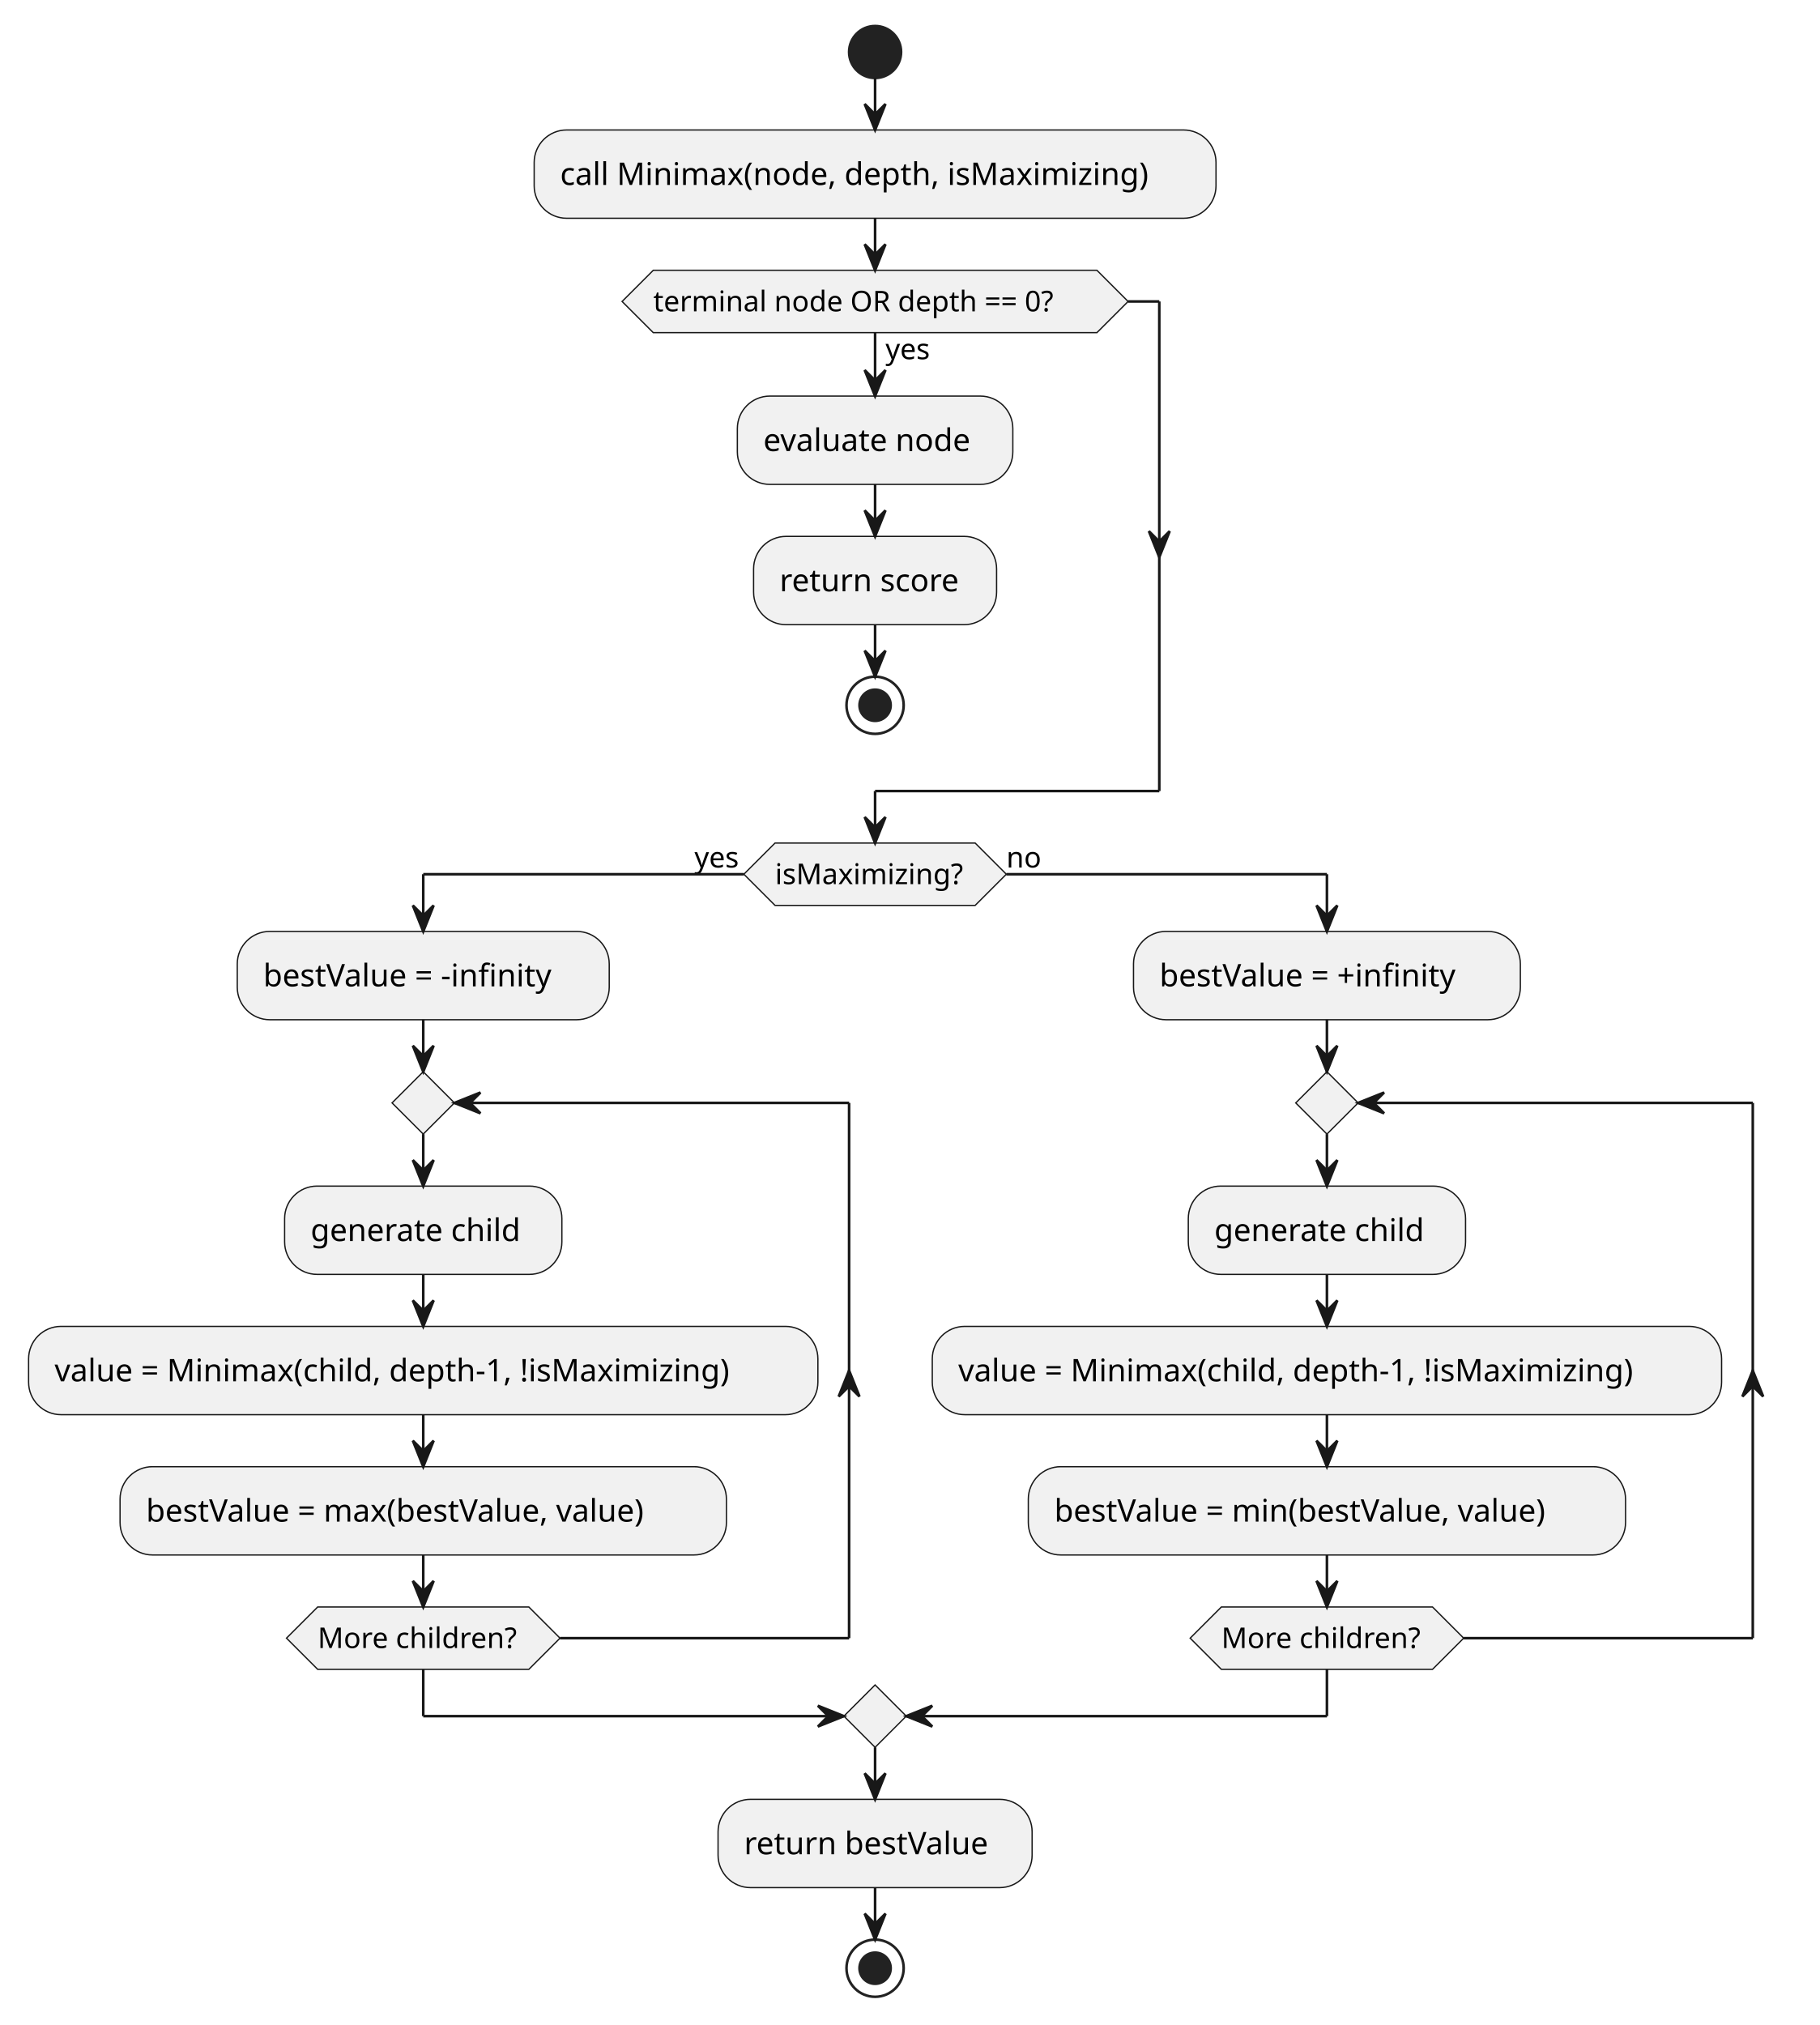
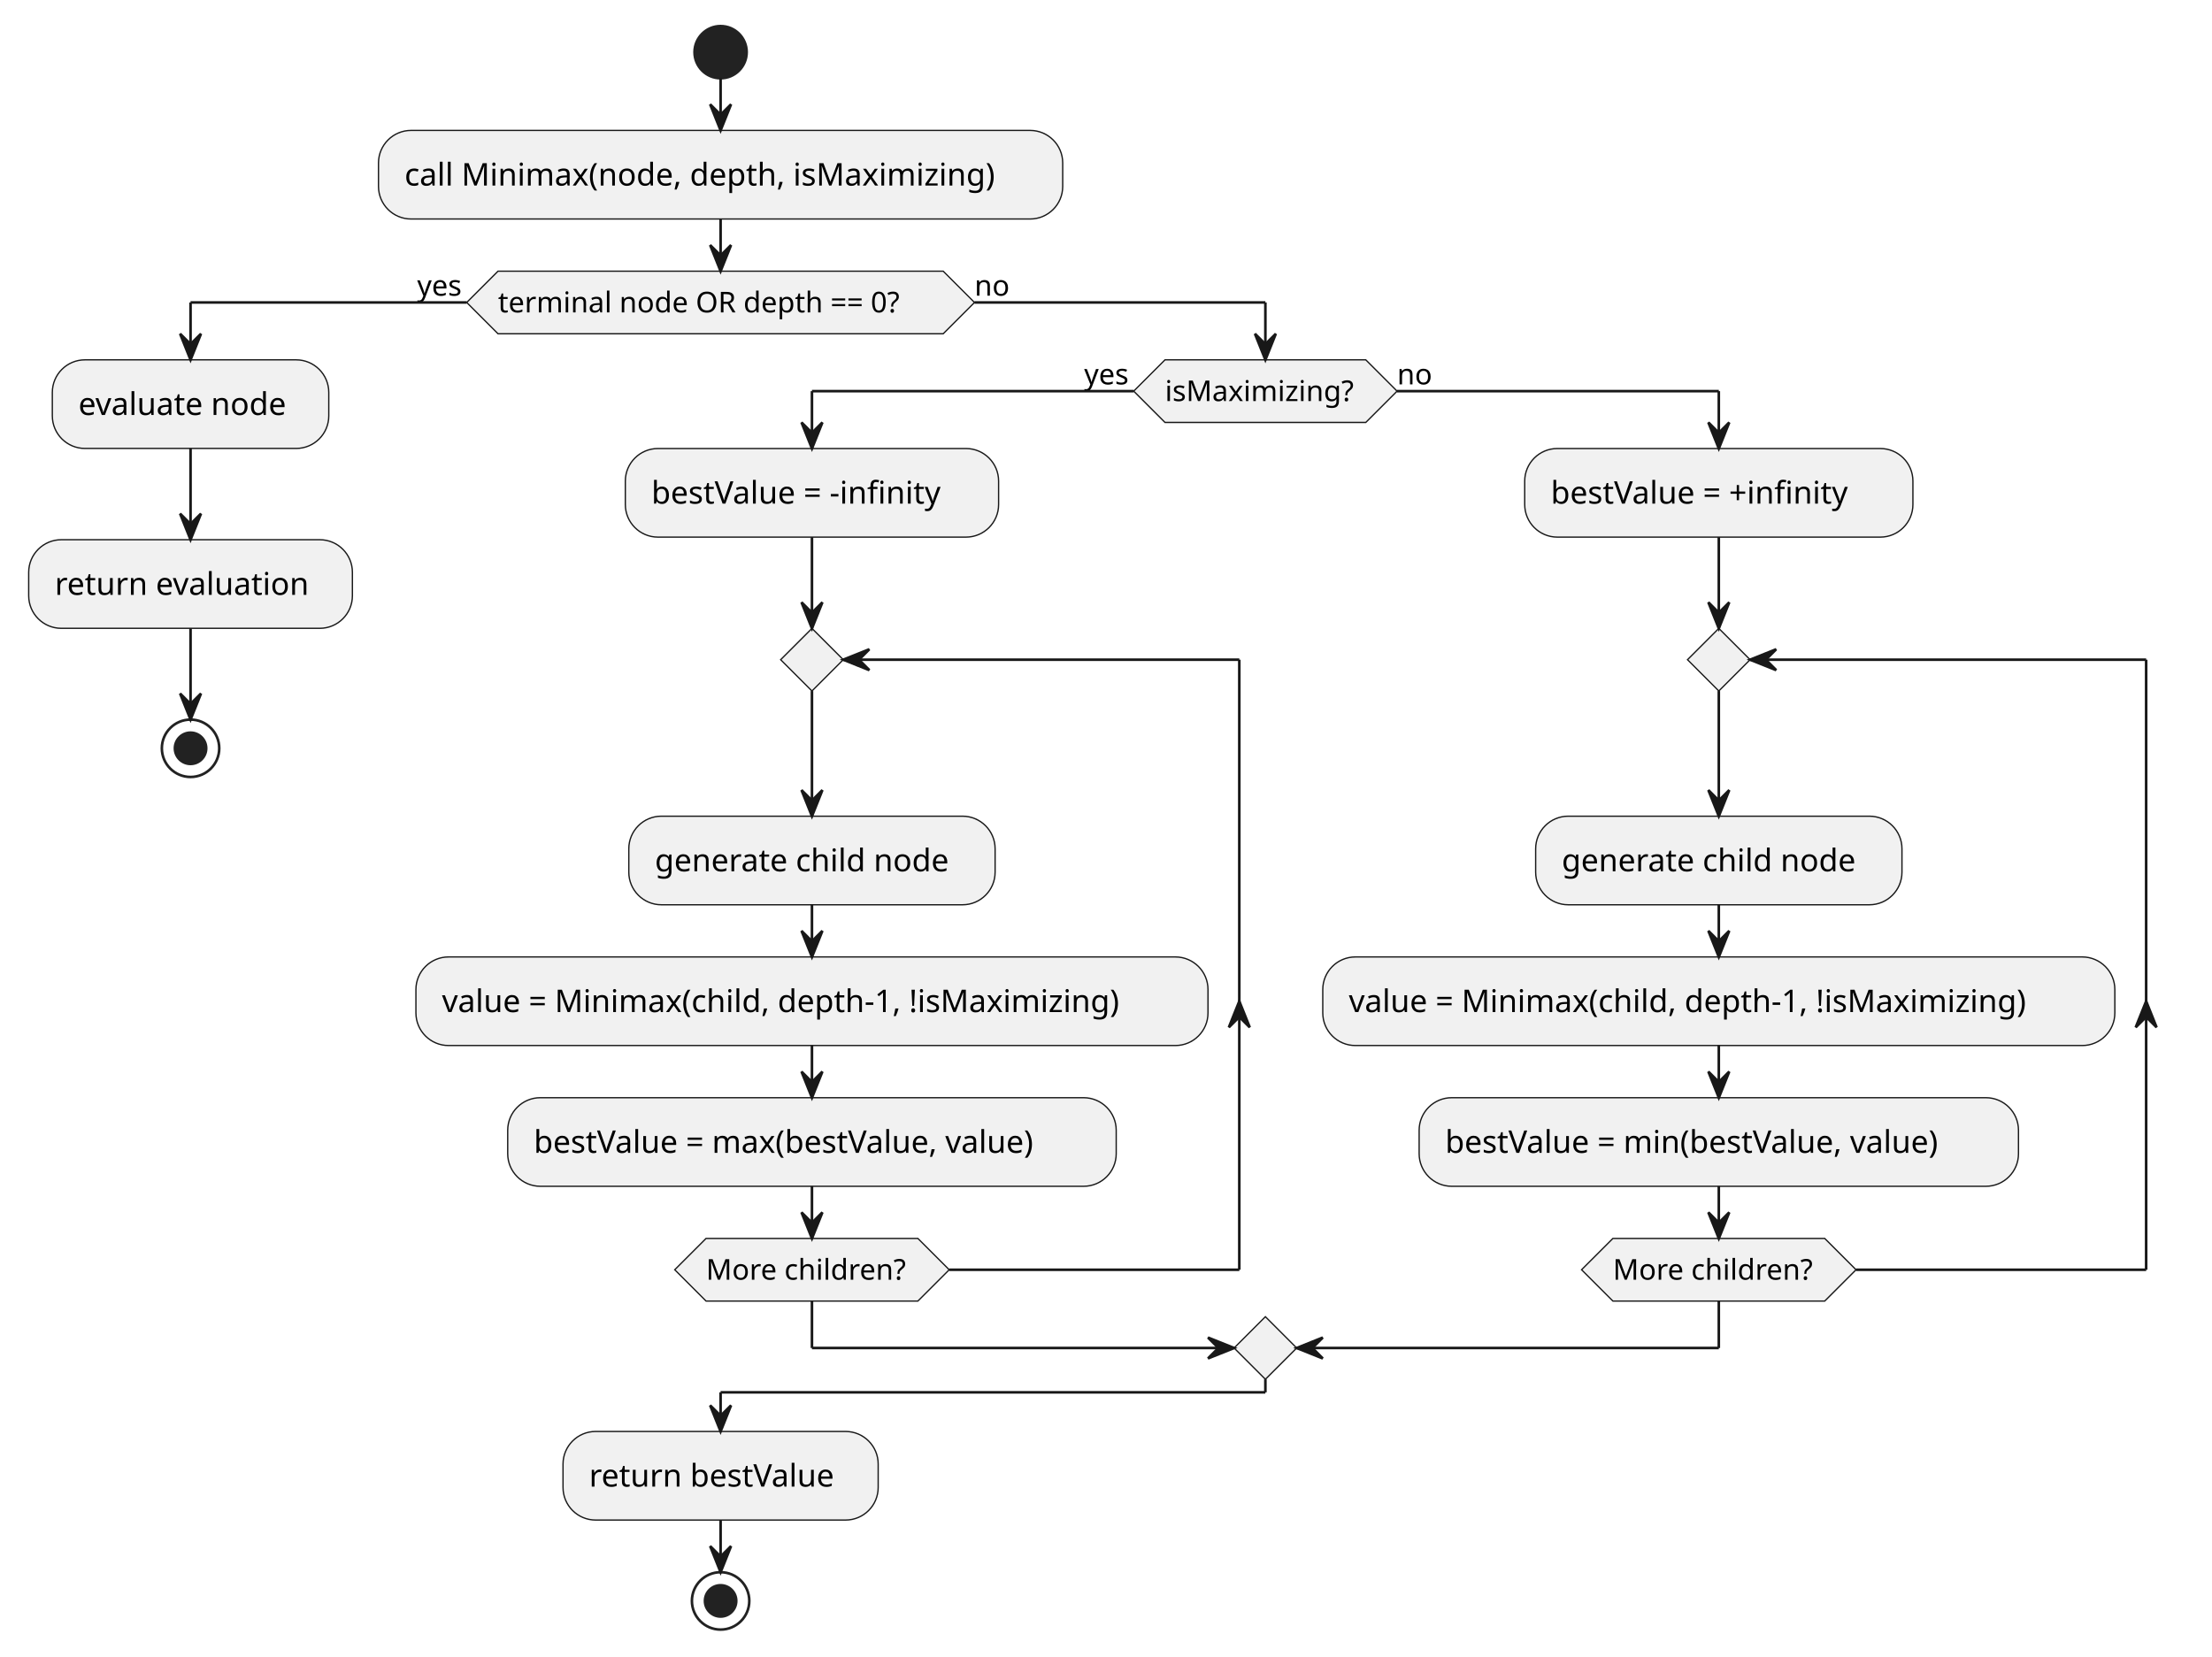
- <svg xmlns="http://www.w3.org/2000/svg" contentStyleType="text/css" data-diagram-type="ACTIVITY" height="779px" preserveAspectRatio="none" style="width:700px;height:779px;background:#FFFFFF;" version="1.1" viewBox="0 0 700 779" width="700px" zoomAndPan="magnify">
+ <svg xmlns="http://www.w3.org/2000/svg" contentStyleType="text/css" data-diagram-type="ACTIVITY" height="635px" preserveAspectRatio="none" style="width:848px;height:635px;background:#FFFFFF;" version="1.1" viewBox="0 0 848 635" width="848px" zoomAndPan="magnify">
  <defs />
  <g>
-     <ellipse cx="336.652" cy="20" fill="#222222" rx="10" ry="10" style="stroke:#222222;stroke-width:1;" />
-     <rect fill="#F1F1F1" height="33.969" rx="12.5" ry="12.5" style="stroke:#181818;stroke-width:0.5;" width="262.309" x="205.498" y="50" />
-     <text fill="#000000" font-family="sans-serif" font-size="12" lengthAdjust="spacing" textLength="242.309" x="215.498" y="71.139">call Minimax(node, depth, isMaximizing)</text>
-     <rect fill="#F1F1F1" height="33.969" rx="12.5" ry="12.5" style="stroke:#181818;stroke-width:0.5;" width="105.981" x="283.662" y="152.371" />
-     <text fill="#000000" font-family="sans-serif" font-size="12" lengthAdjust="spacing" textLength="85.981" x="293.662" y="173.51">evaluate node</text>
-     <rect fill="#F1F1F1" height="33.969" rx="12.5" ry="12.5" style="stroke:#181818;stroke-width:0.5;" width="93.488" x="289.908" y="206.34" />
-     <text fill="#000000" font-family="sans-serif" font-size="12" lengthAdjust="spacing" textLength="73.488" x="299.908" y="227.478">return score</text>
-     <ellipse cx="336.652" cy="271.309" fill="none" rx="11" ry="11" style="stroke:#222222;stroke-width:1;" />
-     <ellipse cx="336.652" cy="271.309" fill="#222222" rx="6" ry="6" style="stroke:#222222;stroke-width:1;" />
-     <polygon fill="#F1F1F1" points="251.319,103.969,421.986,103.969,433.986,115.969,421.986,127.969,251.319,127.969,239.319,115.969,251.319,103.969" style="stroke:#181818;stroke-width:0.5;" />
-     <text fill="#000000" font-family="sans-serif" font-size="11" lengthAdjust="spacing" textLength="19.008" x="340.652" y="138.179">yes</text>
-     <text fill="#000000" font-family="sans-serif" font-size="11" lengthAdjust="spacing" textLength="170.667" x="251.319" y="119.777">terminal node OR depth == 0?</text>
-     <polygon fill="#F1F1F1" points="298.163,324.309,375.142,324.309,387.142,336.309,375.142,348.309,298.163,348.309,286.163,336.309,298.163,324.309" style="stroke:#181818;stroke-width:0.5;" />
-     <text fill="#000000" font-family="sans-serif" font-size="11" lengthAdjust="spacing" textLength="76.978" x="298.163" y="340.117">isMaximizing?</text>
-     <text fill="#000000" font-family="sans-serif" font-size="11" lengthAdjust="spacing" textLength="19.008" x="267.155" y="333.714">yes</text>
-     <text fill="#000000" font-family="sans-serif" font-size="11" lengthAdjust="spacing" textLength="13.702" x="387.142" y="333.714">no</text>
-     <rect fill="#F1F1F1" height="33.969" rx="12.5" ry="12.5" style="stroke:#181818;stroke-width:0.5;" width="143.1" x="91.276" y="358.309" />
-     <text fill="#000000" font-family="sans-serif" font-size="12" lengthAdjust="spacing" textLength="123.1" x="101.276" y="379.447">bestValue = -infinity</text>
-     <rect fill="#F1F1F1" height="33.969" rx="12.5" ry="12.5" style="stroke:#181818;stroke-width:0.5;" width="106.666" x="109.493" y="456.277" />
-     <text fill="#000000" font-family="sans-serif" font-size="12" lengthAdjust="spacing" textLength="86.666" x="119.493" y="477.416">generate child</text>
-     <rect fill="#F1F1F1" height="33.969" rx="12.5" ry="12.5" style="stroke:#181818;stroke-width:0.5;" width="303.652" x="11" y="510.246" />
-     <text fill="#000000" font-family="sans-serif" font-size="12" lengthAdjust="spacing" textLength="283.652" x="21" y="531.385">value = Minimax(child, depth-1, !isMaximizing)</text>
-     <rect fill="#F1F1F1" height="33.969" rx="12.5" ry="12.5" style="stroke:#181818;stroke-width:0.5;" width="233.281" x="46.185" y="564.215" />
-     <text fill="#000000" font-family="sans-serif" font-size="12" lengthAdjust="spacing" textLength="213.281" x="56.185" y="585.354">bestValue = max(bestValue, value)</text>
-     <polygon fill="#F1F1F1" points="162.826,412.277,174.826,424.277,162.826,436.277,150.826,424.277,162.826,412.277" style="stroke:#181818;stroke-width:0.5;" />
-     <polygon fill="#F1F1F1" points="122.215,618.184,203.437,618.184,215.437,630.184,203.437,642.184,122.215,642.184,110.215,630.184,122.215,618.184" style="stroke:#181818;stroke-width:0.5;" />
-     <text fill="#000000" font-family="sans-serif" font-size="11" lengthAdjust="spacing" textLength="81.222" x="122.215" y="633.992">More children?</text>
-     <rect fill="#F1F1F1" height="33.969" rx="12.5" ry="12.5" style="stroke:#181818;stroke-width:0.5;" width="148.824" x="436.066" y="358.309" />
-     <text fill="#000000" font-family="sans-serif" font-size="12" lengthAdjust="spacing" textLength="128.824" x="446.066" y="379.447">bestValue = +infinity</text>
-     <rect fill="#F1F1F1" height="33.969" rx="12.5" ry="12.5" style="stroke:#181818;stroke-width:0.5;" width="106.666" x="457.146" y="456.277" />
-     <text fill="#000000" font-family="sans-serif" font-size="12" lengthAdjust="spacing" textLength="86.666" x="467.146" y="477.416">generate child</text>
-     <rect fill="#F1F1F1" height="33.969" rx="12.5" ry="12.5" style="stroke:#181818;stroke-width:0.5;" width="303.652" x="358.652" y="510.246" />
-     <text fill="#000000" font-family="sans-serif" font-size="12" lengthAdjust="spacing" textLength="283.652" x="368.652" y="531.385">value = Minimax(child, depth-1, !isMaximizing)</text>
-     <rect fill="#F1F1F1" height="33.969" rx="12.5" ry="12.5" style="stroke:#181818;stroke-width:0.5;" width="229.766" x="395.596" y="564.215" />
-     <text fill="#000000" font-family="sans-serif" font-size="12" lengthAdjust="spacing" textLength="209.766" x="405.596" y="585.354">bestValue = min(bestValue, value)</text>
-     <polygon fill="#F1F1F1" points="510.478,412.277,522.479,424.277,510.478,436.277,498.478,424.277,510.478,412.277" style="stroke:#181818;stroke-width:0.5;" />
-     <polygon fill="#F1F1F1" points="469.868,618.184,551.089,618.184,563.089,630.184,551.089,642.184,469.868,642.184,457.868,630.184,469.868,618.184" style="stroke:#181818;stroke-width:0.5;" />
-     <text fill="#000000" font-family="sans-serif" font-size="11" lengthAdjust="spacing" textLength="81.222" x="469.868" y="633.992">More children?</text>
-     <polygon fill="#F1F1F1" points="336.652,648.184,348.652,660.184,336.652,672.184,324.652,660.184,336.652,648.184" style="stroke:#181818;stroke-width:0.5;" />
-     <rect fill="#F1F1F1" height="33.969" rx="12.5" ry="12.5" style="stroke:#181818;stroke-width:0.5;" width="120.822" x="276.241" y="692.184" />
-     <text fill="#000000" font-family="sans-serif" font-size="12" lengthAdjust="spacing" textLength="100.822" x="286.241" y="713.322">return bestValue</text>
-     <ellipse cx="336.652" cy="757.152" fill="none" rx="11" ry="11" style="stroke:#222222;stroke-width:1;" />
-     <ellipse cx="336.652" cy="757.152" fill="#222222" rx="6" ry="6" style="stroke:#222222;stroke-width:1;" />
-     <line style="stroke:#181818;stroke-width:1;" x1="336.652" x2="336.652" y1="30" y2="50" />
-     <polygon fill="#181818" points="332.652,40,336.652,50,340.652,40,336.652,44" style="stroke:#181818;stroke-width:1;" />
-     <line style="stroke:#181818;stroke-width:1;" x1="336.652" x2="336.652" y1="186.34" y2="206.34" />
-     <polygon fill="#181818" points="332.652,196.34,336.652,206.34,340.652,196.34,336.652,200.34" style="stroke:#181818;stroke-width:1;" />
-     <line style="stroke:#181818;stroke-width:1;" x1="336.652" x2="336.652" y1="240.309" y2="260.309" />
-     <polygon fill="#181818" points="332.652,250.309,336.652,260.309,340.652,250.309,336.652,254.309" style="stroke:#181818;stroke-width:1;" />
-     <line style="stroke:#181818;stroke-width:1;" x1="336.652" x2="336.652" y1="127.969" y2="152.371" />
-     <polygon fill="#181818" points="332.652,142.371,336.652,152.371,340.652,142.371,336.652,146.371" style="stroke:#181818;stroke-width:1;" />
-     <line style="stroke:#181818;stroke-width:1;" x1="433.986" x2="445.986" y1="115.969" y2="115.969" />
-     <polygon fill="#181818" points="441.986,204.34,445.986,214.34,449.986,204.34,445.986,208.34" style="stroke:#181818;stroke-width:1;" />
-     <line style="stroke:#181818;stroke-width:1;" x1="445.986" x2="445.986" y1="115.969" y2="304.309" />
-     <line style="stroke:#181818;stroke-width:1;" x1="445.986" x2="336.652" y1="304.309" y2="304.309" />
-     <line style="stroke:#181818;stroke-width:1;" x1="336.652" x2="336.652" y1="304.309" y2="324.309" />
-     <polygon fill="#181818" points="332.652,314.309,336.652,324.309,340.652,314.309,336.652,318.309" style="stroke:#181818;stroke-width:1;" />
-     <line style="stroke:#181818;stroke-width:1;" x1="336.652" x2="336.652" y1="83.969" y2="103.969" />
-     <polygon fill="#181818" points="332.652,93.969,336.652,103.969,340.652,93.969,336.652,97.969" style="stroke:#181818;stroke-width:1;" />
-     <line style="stroke:#181818;stroke-width:1;" x1="162.826" x2="162.826" y1="490.246" y2="510.246" />
-     <polygon fill="#181818" points="158.826,500.246,162.826,510.246,166.826,500.246,162.826,504.246" style="stroke:#181818;stroke-width:1;" />
-     <line style="stroke:#181818;stroke-width:1;" x1="162.826" x2="162.826" y1="544.215" y2="564.215" />
-     <polygon fill="#181818" points="158.826,554.215,162.826,564.215,166.826,554.215,162.826,558.215" style="stroke:#181818;stroke-width:1;" />
-     <line style="stroke:#181818;stroke-width:1;" x1="162.826" x2="162.826" y1="436.277" y2="456.277" />
-     <polygon fill="#181818" points="158.826,446.277,162.826,456.277,166.826,446.277,162.826,450.277" style="stroke:#181818;stroke-width:1;" />
-     <line style="stroke:#181818;stroke-width:1;" x1="215.437" x2="326.652" y1="630.184" y2="630.184" />
-     <polygon fill="#181818" points="322.652,537.231,326.652,527.231,330.652,537.231,326.652,533.231" style="stroke:#181818;stroke-width:1;" />
-     <line style="stroke:#181818;stroke-width:1;" x1="326.652" x2="326.652" y1="424.277" y2="630.184" />
-     <line style="stroke:#181818;stroke-width:1;" x1="326.652" x2="174.826" y1="424.277" y2="424.277" />
-     <polygon fill="#181818" points="184.826,420.277,174.826,424.277,184.826,428.277,180.826,424.277" style="stroke:#181818;stroke-width:1;" />
-     <line style="stroke:#181818;stroke-width:1;" x1="162.826" x2="162.826" y1="598.184" y2="618.184" />
-     <polygon fill="#181818" points="158.826,608.184,162.826,618.184,166.826,608.184,162.826,612.184" style="stroke:#181818;stroke-width:1;" />
-     <line style="stroke:#181818;stroke-width:1;" x1="162.826" x2="162.826" y1="392.277" y2="412.277" />
-     <polygon fill="#181818" points="158.826,402.277,162.826,412.277,166.826,402.277,162.826,406.277" style="stroke:#181818;stroke-width:1;" />
-     <line style="stroke:#181818;stroke-width:1;" x1="510.478" x2="510.478" y1="490.246" y2="510.246" />
-     <polygon fill="#181818" points="506.478,500.246,510.478,510.246,514.479,500.246,510.478,504.246" style="stroke:#181818;stroke-width:1;" />
-     <line style="stroke:#181818;stroke-width:1;" x1="510.478" x2="510.478" y1="544.215" y2="564.215" />
-     <polygon fill="#181818" points="506.478,554.215,510.478,564.215,514.479,554.215,510.478,558.215" style="stroke:#181818;stroke-width:1;" />
-     <line style="stroke:#181818;stroke-width:1;" x1="510.478" x2="510.478" y1="436.277" y2="456.277" />
-     <polygon fill="#181818" points="506.478,446.277,510.478,456.277,514.479,446.277,510.478,450.277" style="stroke:#181818;stroke-width:1;" />
-     <line style="stroke:#181818;stroke-width:1;" x1="563.089" x2="674.305" y1="630.184" y2="630.184" />
-     <polygon fill="#181818" points="670.305,537.231,674.305,527.231,678.305,537.231,674.305,533.231" style="stroke:#181818;stroke-width:1;" />
-     <line style="stroke:#181818;stroke-width:1;" x1="674.305" x2="674.305" y1="424.277" y2="630.184" />
-     <line style="stroke:#181818;stroke-width:1;" x1="674.305" x2="522.479" y1="424.277" y2="424.277" />
-     <polygon fill="#181818" points="532.479,420.277,522.479,424.277,532.479,428.277,528.479,424.277" style="stroke:#181818;stroke-width:1;" />
-     <line style="stroke:#181818;stroke-width:1;" x1="510.478" x2="510.478" y1="598.184" y2="618.184" />
-     <polygon fill="#181818" points="506.478,608.184,510.478,618.184,514.479,608.184,510.478,612.184" style="stroke:#181818;stroke-width:1;" />
-     <line style="stroke:#181818;stroke-width:1;" x1="510.478" x2="510.478" y1="392.277" y2="412.277" />
-     <polygon fill="#181818" points="506.478,402.277,510.478,412.277,514.479,402.277,510.478,406.277" style="stroke:#181818;stroke-width:1;" />
-     <line style="stroke:#181818;stroke-width:1;" x1="286.163" x2="162.826" y1="336.309" y2="336.309" />
-     <line style="stroke:#181818;stroke-width:1;" x1="162.826" x2="162.826" y1="336.309" y2="358.309" />
-     <polygon fill="#181818" points="158.826,348.309,162.826,358.309,166.826,348.309,162.826,352.309" style="stroke:#181818;stroke-width:1;" />
-     <line style="stroke:#181818;stroke-width:1;" x1="387.142" x2="510.478" y1="336.309" y2="336.309" />
-     <line style="stroke:#181818;stroke-width:1;" x1="510.478" x2="510.478" y1="336.309" y2="358.309" />
-     <polygon fill="#181818" points="506.478,348.309,510.478,358.309,514.479,348.309,510.478,352.309" style="stroke:#181818;stroke-width:1;" />
-     <line style="stroke:#181818;stroke-width:1;" x1="162.826" x2="162.826" y1="642.184" y2="660.184" />
-     <line style="stroke:#181818;stroke-width:1;" x1="162.826" x2="324.652" y1="660.184" y2="660.184" />
-     <polygon fill="#181818" points="314.652,656.184,324.652,660.184,314.652,664.184,318.652,660.184" style="stroke:#181818;stroke-width:1;" />
-     <line style="stroke:#181818;stroke-width:1;" x1="510.478" x2="510.478" y1="642.184" y2="660.184" />
-     <line style="stroke:#181818;stroke-width:1;" x1="510.478" x2="348.652" y1="660.184" y2="660.184" />
-     <polygon fill="#181818" points="358.652,656.184,348.652,660.184,358.652,664.184,354.652,660.184" style="stroke:#181818;stroke-width:1;" />
-     <line style="stroke:#181818;stroke-width:1;" x1="336.652" x2="336.652" y1="672.184" y2="692.184" />
-     <polygon fill="#181818" points="332.652,682.184,336.652,692.184,340.652,682.184,336.652,686.184" style="stroke:#181818;stroke-width:1;" />
-     <line style="stroke:#181818;stroke-width:1;" x1="336.652" x2="336.652" y1="726.152" y2="746.152" />
-     <polygon fill="#181818" points="332.652,736.152,336.652,746.152,340.652,736.152,336.652,740.152" style="stroke:#181818;stroke-width:1;" />
+     <ellipse cx="276.252" cy="20" fill="#222222" rx="10" ry="10" style="stroke:#222222;stroke-width:1;" />
+     <rect fill="#F1F1F1" height="33.969" rx="12.5" ry="12.5" style="stroke:#181818;stroke-width:0.5;" width="262.309" x="145.098" y="50" />
+     <text fill="#000000" font-family="sans-serif" font-size="12" lengthAdjust="spacing" textLength="242.309" x="155.098" y="71.139">call Minimax(node, depth, isMaximizing)</text>
+     <polygon fill="#F1F1F1" points="190.919,103.969,361.585,103.969,373.585,115.969,361.585,127.969,190.919,127.969,178.919,115.969,190.919,103.969" style="stroke:#181818;stroke-width:0.5;" />
+     <text fill="#000000" font-family="sans-serif" font-size="11" lengthAdjust="spacing" textLength="170.667" x="190.919" y="119.777">terminal node OR depth == 0?</text>
+     <text fill="#000000" font-family="sans-serif" font-size="11" lengthAdjust="spacing" textLength="19.008" x="159.91" y="113.374">yes</text>
+     <text fill="#000000" font-family="sans-serif" font-size="11" lengthAdjust="spacing" textLength="13.702" x="373.585" y="113.374">no</text>
+     <rect fill="#F1F1F1" height="33.969" rx="12.5" ry="12.5" style="stroke:#181818;stroke-width:0.5;" width="105.981" x="20.059" y="137.969" />
+     <text fill="#000000" font-family="sans-serif" font-size="12" lengthAdjust="spacing" textLength="85.981" x="30.059" y="159.107">evaluate node</text>
+     <rect fill="#F1F1F1" height="33.969" rx="12.5" ry="12.5" style="stroke:#181818;stroke-width:0.5;" width="124.098" x="11" y="206.938" />
+     <text fill="#000000" font-family="sans-serif" font-size="12" lengthAdjust="spacing" textLength="104.098" x="21" y="228.076">return evaluation</text>
+     <ellipse cx="73.049" cy="286.906" fill="none" rx="11" ry="11" style="stroke:#222222;stroke-width:1;" />
+     <ellipse cx="73.049" cy="286.906" fill="#222222" rx="6" ry="6" style="stroke:#222222;stroke-width:1;" />
+     <polygon fill="#F1F1F1" points="446.613,137.969,523.592,137.969,535.592,149.969,523.592,161.969,446.613,161.969,434.613,149.969,446.613,137.969" style="stroke:#181818;stroke-width:0.5;" />
+     <text fill="#000000" font-family="sans-serif" font-size="11" lengthAdjust="spacing" textLength="76.978" x="446.613" y="153.777">isMaximizing?</text>
+     <text fill="#000000" font-family="sans-serif" font-size="11" lengthAdjust="spacing" textLength="19.008" x="415.605" y="147.375">yes</text>
+     <text fill="#000000" font-family="sans-serif" font-size="11" lengthAdjust="spacing" textLength="13.702" x="535.592" y="147.375">no</text>
+     <rect fill="#F1F1F1" height="33.969" rx="12.5" ry="12.5" style="stroke:#181818;stroke-width:0.5;" width="143.1" x="239.727" y="171.969" />
+     <text fill="#000000" font-family="sans-serif" font-size="12" lengthAdjust="spacing" textLength="123.1" x="249.727" y="193.107">bestValue = -infinity</text>
+     <rect fill="#F1F1F1" height="33.969" rx="12.5" ry="12.5" style="stroke:#181818;stroke-width:0.5;" width="140.428" x="241.062" y="312.938" />
+     <text fill="#000000" font-family="sans-serif" font-size="12" lengthAdjust="spacing" textLength="120.428" x="251.062" y="334.076">generate child node</text>
+     <rect fill="#F1F1F1" height="33.969" rx="12.5" ry="12.5" style="stroke:#181818;stroke-width:0.5;" width="303.652" x="159.45" y="366.906" />
+     <text fill="#000000" font-family="sans-serif" font-size="12" lengthAdjust="spacing" textLength="283.652" x="169.45" y="388.045">value = Minimax(child, depth-1, !isMaximizing)</text>
+     <rect fill="#F1F1F1" height="33.969" rx="12.5" ry="12.5" style="stroke:#181818;stroke-width:0.5;" width="233.281" x="194.636" y="420.875" />
+     <text fill="#000000" font-family="sans-serif" font-size="12" lengthAdjust="spacing" textLength="213.281" x="204.636" y="442.014">bestValue = max(bestValue, value)</text>
+     <polygon fill="#F1F1F1" points="311.276,240.938,323.276,252.938,311.276,264.938,299.276,252.938,311.276,240.938" style="stroke:#181818;stroke-width:0.5;" />
+     <polygon fill="#F1F1F1" points="270.666,474.844,351.887,474.844,363.887,486.844,351.887,498.844,270.666,498.844,258.666,486.844,270.666,474.844" style="stroke:#181818;stroke-width:0.5;" />
+     <text fill="#000000" font-family="sans-serif" font-size="11" lengthAdjust="spacing" textLength="81.222" x="270.666" y="490.652">More children?</text>
+     <rect fill="#F1F1F1" height="33.969" rx="12.5" ry="12.5" style="stroke:#181818;stroke-width:0.5;" width="148.824" x="584.517" y="171.969" />
+     <text fill="#000000" font-family="sans-serif" font-size="12" lengthAdjust="spacing" textLength="128.824" x="594.517" y="193.107">bestValue = +infinity</text>
+     <rect fill="#F1F1F1" height="33.969" rx="12.5" ry="12.5" style="stroke:#181818;stroke-width:0.5;" width="140.428" x="588.715" y="312.938" />
+     <text fill="#000000" font-family="sans-serif" font-size="12" lengthAdjust="spacing" textLength="120.428" x="598.715" y="334.076">generate child node</text>
+     <rect fill="#F1F1F1" height="33.969" rx="12.5" ry="12.5" style="stroke:#181818;stroke-width:0.5;" width="303.652" x="507.103" y="366.906" />
+     <text fill="#000000" font-family="sans-serif" font-size="12" lengthAdjust="spacing" textLength="283.652" x="517.102" y="388.045">value = Minimax(child, depth-1, !isMaximizing)</text>
+     <rect fill="#F1F1F1" height="33.969" rx="12.5" ry="12.5" style="stroke:#181818;stroke-width:0.5;" width="229.766" x="544.046" y="420.875" />
+     <text fill="#000000" font-family="sans-serif" font-size="12" lengthAdjust="spacing" textLength="209.766" x="554.046" y="442.014">bestValue = min(bestValue, value)</text>
+     <polygon fill="#F1F1F1" points="658.929,240.938,670.929,252.938,658.929,264.938,646.929,252.938,658.929,240.938" style="stroke:#181818;stroke-width:0.5;" />
+     <polygon fill="#F1F1F1" points="618.318,474.844,699.54,474.844,711.54,486.844,699.54,498.844,618.318,498.844,606.318,486.844,618.318,474.844" style="stroke:#181818;stroke-width:0.5;" />
+     <text fill="#000000" font-family="sans-serif" font-size="11" lengthAdjust="spacing" textLength="81.222" x="618.318" y="490.652">More children?</text>
+     <polygon fill="#F1F1F1" points="485.103,504.844,497.103,516.844,485.103,528.844,473.103,516.844,485.103,504.844" style="stroke:#181818;stroke-width:0.5;" />
+     <rect fill="#F1F1F1" height="33.969" rx="12.5" ry="12.5" style="stroke:#181818;stroke-width:0.5;" width="120.822" x="215.841" y="548.844" />
+     <text fill="#000000" font-family="sans-serif" font-size="12" lengthAdjust="spacing" textLength="100.822" x="225.841" y="569.982">return bestValue</text>
+     <ellipse cx="276.252" cy="613.812" fill="none" rx="11" ry="11" style="stroke:#222222;stroke-width:1;" />
+     <ellipse cx="276.252" cy="613.812" fill="#222222" rx="6" ry="6" style="stroke:#222222;stroke-width:1;" />
+     <line style="stroke:#181818;stroke-width:1;" x1="276.252" x2="276.252" y1="30" y2="50" />
+     <polygon fill="#181818" points="272.252,40,276.252,50,280.252,40,276.252,44" style="stroke:#181818;stroke-width:1;" />
+     <line style="stroke:#181818;stroke-width:1;" x1="73.049" x2="73.049" y1="171.938" y2="206.938" />
+     <polygon fill="#181818" points="69.049,196.938,73.049,206.938,77.049,196.938,73.049,200.938" style="stroke:#181818;stroke-width:1;" />
+     <line style="stroke:#181818;stroke-width:1;" x1="73.049" x2="73.049" y1="240.906" y2="275.906" />
+     <polygon fill="#181818" points="69.049,265.906,73.049,275.906,77.049,265.906,73.049,269.906" style="stroke:#181818;stroke-width:1;" />
+     <line style="stroke:#181818;stroke-width:1;" x1="311.276" x2="311.276" y1="346.906" y2="366.906" />
+     <polygon fill="#181818" points="307.276,356.906,311.276,366.906,315.276,356.906,311.276,360.906" style="stroke:#181818;stroke-width:1;" />
+     <line style="stroke:#181818;stroke-width:1;" x1="311.276" x2="311.276" y1="400.875" y2="420.875" />
+     <polygon fill="#181818" points="307.276,410.875,311.276,420.875,315.276,410.875,311.276,414.875" style="stroke:#181818;stroke-width:1;" />
+     <line style="stroke:#181818;stroke-width:1;" x1="311.276" x2="311.276" y1="264.938" y2="312.938" />
+     <polygon fill="#181818" points="307.276,302.938,311.276,312.938,315.276,302.938,311.276,306.938" style="stroke:#181818;stroke-width:1;" />
+     <line style="stroke:#181818;stroke-width:1;" x1="363.887" x2="475.103" y1="486.844" y2="486.844" />
+     <polygon fill="#181818" points="471.103,393.891,475.103,383.891,479.103,393.891,475.103,389.891" style="stroke:#181818;stroke-width:1;" />
+     <line style="stroke:#181818;stroke-width:1;" x1="475.103" x2="475.103" y1="252.938" y2="486.844" />
+     <line style="stroke:#181818;stroke-width:1;" x1="475.103" x2="323.276" y1="252.938" y2="252.938" />
+     <polygon fill="#181818" points="333.276,248.938,323.276,252.938,333.276,256.938,329.276,252.938" style="stroke:#181818;stroke-width:1;" />
+     <line style="stroke:#181818;stroke-width:1;" x1="311.276" x2="311.276" y1="454.844" y2="474.844" />
+     <polygon fill="#181818" points="307.276,464.844,311.276,474.844,315.276,464.844,311.276,468.844" style="stroke:#181818;stroke-width:1;" />
+     <line style="stroke:#181818;stroke-width:1;" x1="311.276" x2="311.276" y1="205.938" y2="240.938" />
+     <polygon fill="#181818" points="307.276,230.938,311.276,240.938,315.276,230.938,311.276,234.938" style="stroke:#181818;stroke-width:1;" />
+     <line style="stroke:#181818;stroke-width:1;" x1="658.929" x2="658.929" y1="346.906" y2="366.906" />
+     <polygon fill="#181818" points="654.929,356.906,658.929,366.906,662.929,356.906,658.929,360.906" style="stroke:#181818;stroke-width:1;" />
+     <line style="stroke:#181818;stroke-width:1;" x1="658.929" x2="658.929" y1="400.875" y2="420.875" />
+     <polygon fill="#181818" points="654.929,410.875,658.929,420.875,662.929,410.875,658.929,414.875" style="stroke:#181818;stroke-width:1;" />
+     <line style="stroke:#181818;stroke-width:1;" x1="658.929" x2="658.929" y1="264.938" y2="312.938" />
+     <polygon fill="#181818" points="654.929,302.938,658.929,312.938,662.929,302.938,658.929,306.938" style="stroke:#181818;stroke-width:1;" />
+     <line style="stroke:#181818;stroke-width:1;" x1="711.54" x2="822.755" y1="486.844" y2="486.844" />
+     <polygon fill="#181818" points="818.755,393.891,822.755,383.891,826.755,393.891,822.755,389.891" style="stroke:#181818;stroke-width:1;" />
+     <line style="stroke:#181818;stroke-width:1;" x1="822.755" x2="822.755" y1="252.938" y2="486.844" />
+     <line style="stroke:#181818;stroke-width:1;" x1="822.755" x2="670.929" y1="252.938" y2="252.938" />
+     <polygon fill="#181818" points="680.929,248.938,670.929,252.938,680.929,256.938,676.929,252.938" style="stroke:#181818;stroke-width:1;" />
+     <line style="stroke:#181818;stroke-width:1;" x1="658.929" x2="658.929" y1="454.844" y2="474.844" />
+     <polygon fill="#181818" points="654.929,464.844,658.929,474.844,662.929,464.844,658.929,468.844" style="stroke:#181818;stroke-width:1;" />
+     <line style="stroke:#181818;stroke-width:1;" x1="658.929" x2="658.929" y1="205.938" y2="240.938" />
+     <polygon fill="#181818" points="654.929,230.938,658.929,240.938,662.929,230.938,658.929,234.938" style="stroke:#181818;stroke-width:1;" />
+     <line style="stroke:#181818;stroke-width:1;" x1="434.613" x2="311.276" y1="149.969" y2="149.969" />
+     <line style="stroke:#181818;stroke-width:1;" x1="311.276" x2="311.276" y1="149.969" y2="171.969" />
+     <polygon fill="#181818" points="307.276,161.969,311.276,171.969,315.276,161.969,311.276,165.969" style="stroke:#181818;stroke-width:1;" />
+     <line style="stroke:#181818;stroke-width:1;" x1="535.592" x2="658.929" y1="149.969" y2="149.969" />
+     <line style="stroke:#181818;stroke-width:1;" x1="658.929" x2="658.929" y1="149.969" y2="171.969" />
+     <polygon fill="#181818" points="654.929,161.969,658.929,171.969,662.929,161.969,658.929,165.969" style="stroke:#181818;stroke-width:1;" />
+     <line style="stroke:#181818;stroke-width:1;" x1="311.276" x2="311.276" y1="498.844" y2="516.844" />
+     <line style="stroke:#181818;stroke-width:1;" x1="311.276" x2="473.103" y1="516.844" y2="516.844" />
+     <polygon fill="#181818" points="463.103,512.844,473.103,516.844,463.103,520.844,467.103,516.844" style="stroke:#181818;stroke-width:1;" />
+     <line style="stroke:#181818;stroke-width:1;" x1="658.929" x2="658.929" y1="498.844" y2="516.844" />
+     <line style="stroke:#181818;stroke-width:1;" x1="658.929" x2="497.103" y1="516.844" y2="516.844" />
+     <polygon fill="#181818" points="507.103,512.844,497.103,516.844,507.103,520.844,503.103,516.844" style="stroke:#181818;stroke-width:1;" />
+     <line style="stroke:#181818;stroke-width:1;" x1="178.919" x2="73.049" y1="115.969" y2="115.969" />
+     <line style="stroke:#181818;stroke-width:1;" x1="73.049" x2="73.049" y1="115.969" y2="137.969" />
+     <polygon fill="#181818" points="69.049,127.969,73.049,137.969,77.049,127.969,73.049,131.969" style="stroke:#181818;stroke-width:1;" />
+     <line style="stroke:#181818;stroke-width:1;" x1="373.585" x2="485.103" y1="115.969" y2="115.969" />
+     <line style="stroke:#181818;stroke-width:1;" x1="485.103" x2="485.103" y1="115.969" y2="137.969" />
+     <polygon fill="#181818" points="481.103,127.969,485.103,137.969,489.103,127.969,485.103,131.969" style="stroke:#181818;stroke-width:1;" />
+     <line style="stroke:#181818;stroke-width:1;" x1="485.103" x2="485.103" y1="528.844" y2="533.844" />
+     <line style="stroke:#181818;stroke-width:1;" x1="485.103" x2="276.252" y1="533.844" y2="533.844" />
+     <line style="stroke:#181818;stroke-width:1;" x1="276.252" x2="276.252" y1="533.844" y2="548.844" />
+     <polygon fill="#181818" points="272.252,538.844,276.252,548.844,280.252,538.844,276.252,542.844" style="stroke:#181818;stroke-width:1;" />
+     <line style="stroke:#181818;stroke-width:1;" x1="276.252" x2="276.252" y1="83.969" y2="103.969" />
+     <polygon fill="#181818" points="272.252,93.969,276.252,103.969,280.252,93.969,276.252,97.969" style="stroke:#181818;stroke-width:1;" />
+     <line style="stroke:#181818;stroke-width:1;" x1="276.252" x2="276.252" y1="582.812" y2="602.812" />
+     <polygon fill="#181818" points="272.252,592.812,276.252,602.812,280.252,592.812,276.252,596.812" style="stroke:#181818;stroke-width:1;" />
  </g>
</svg>
